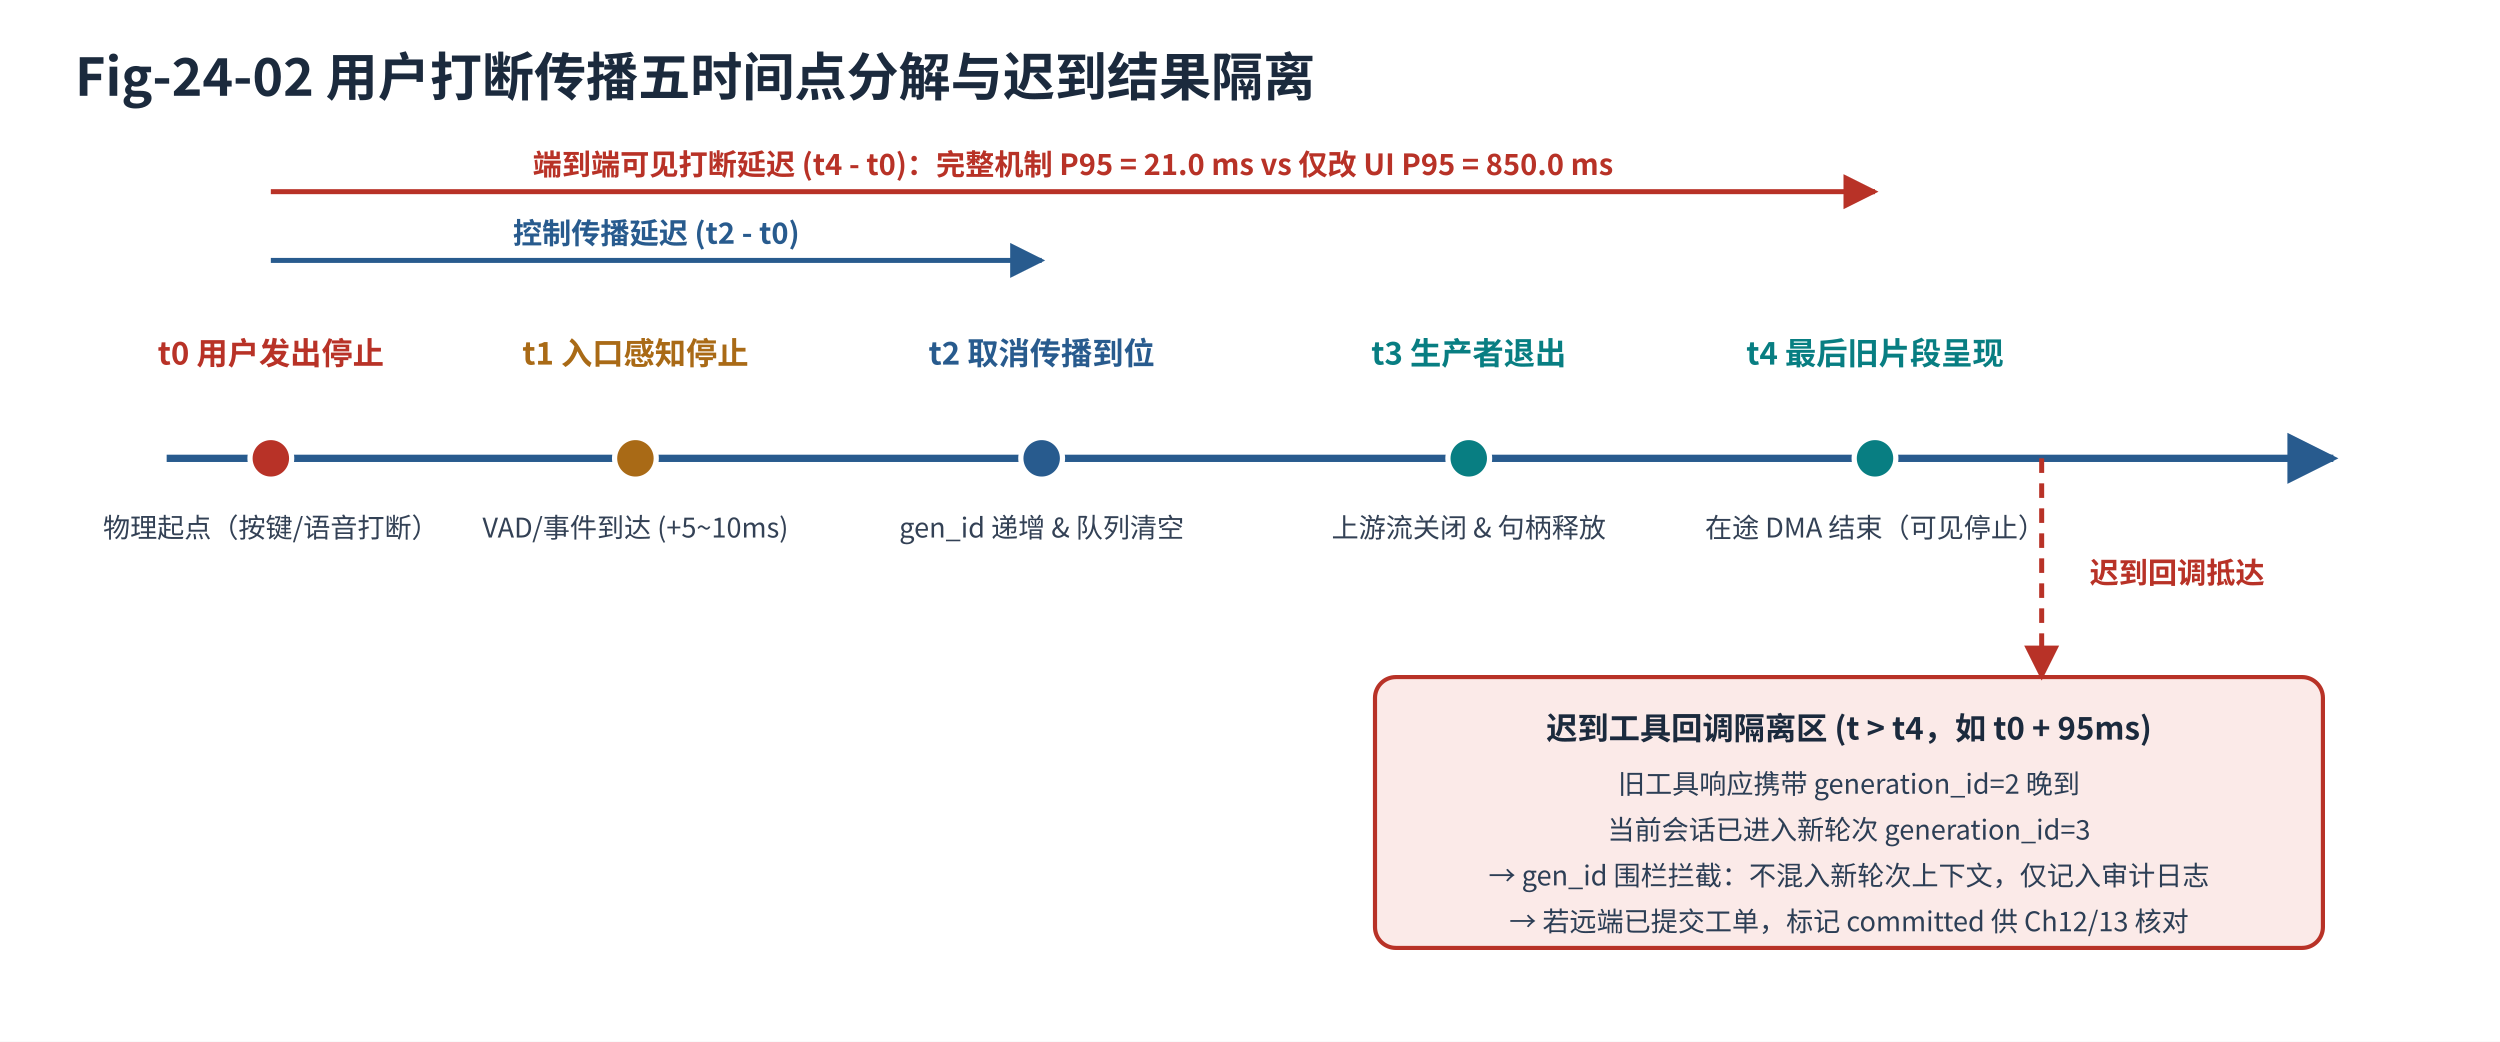
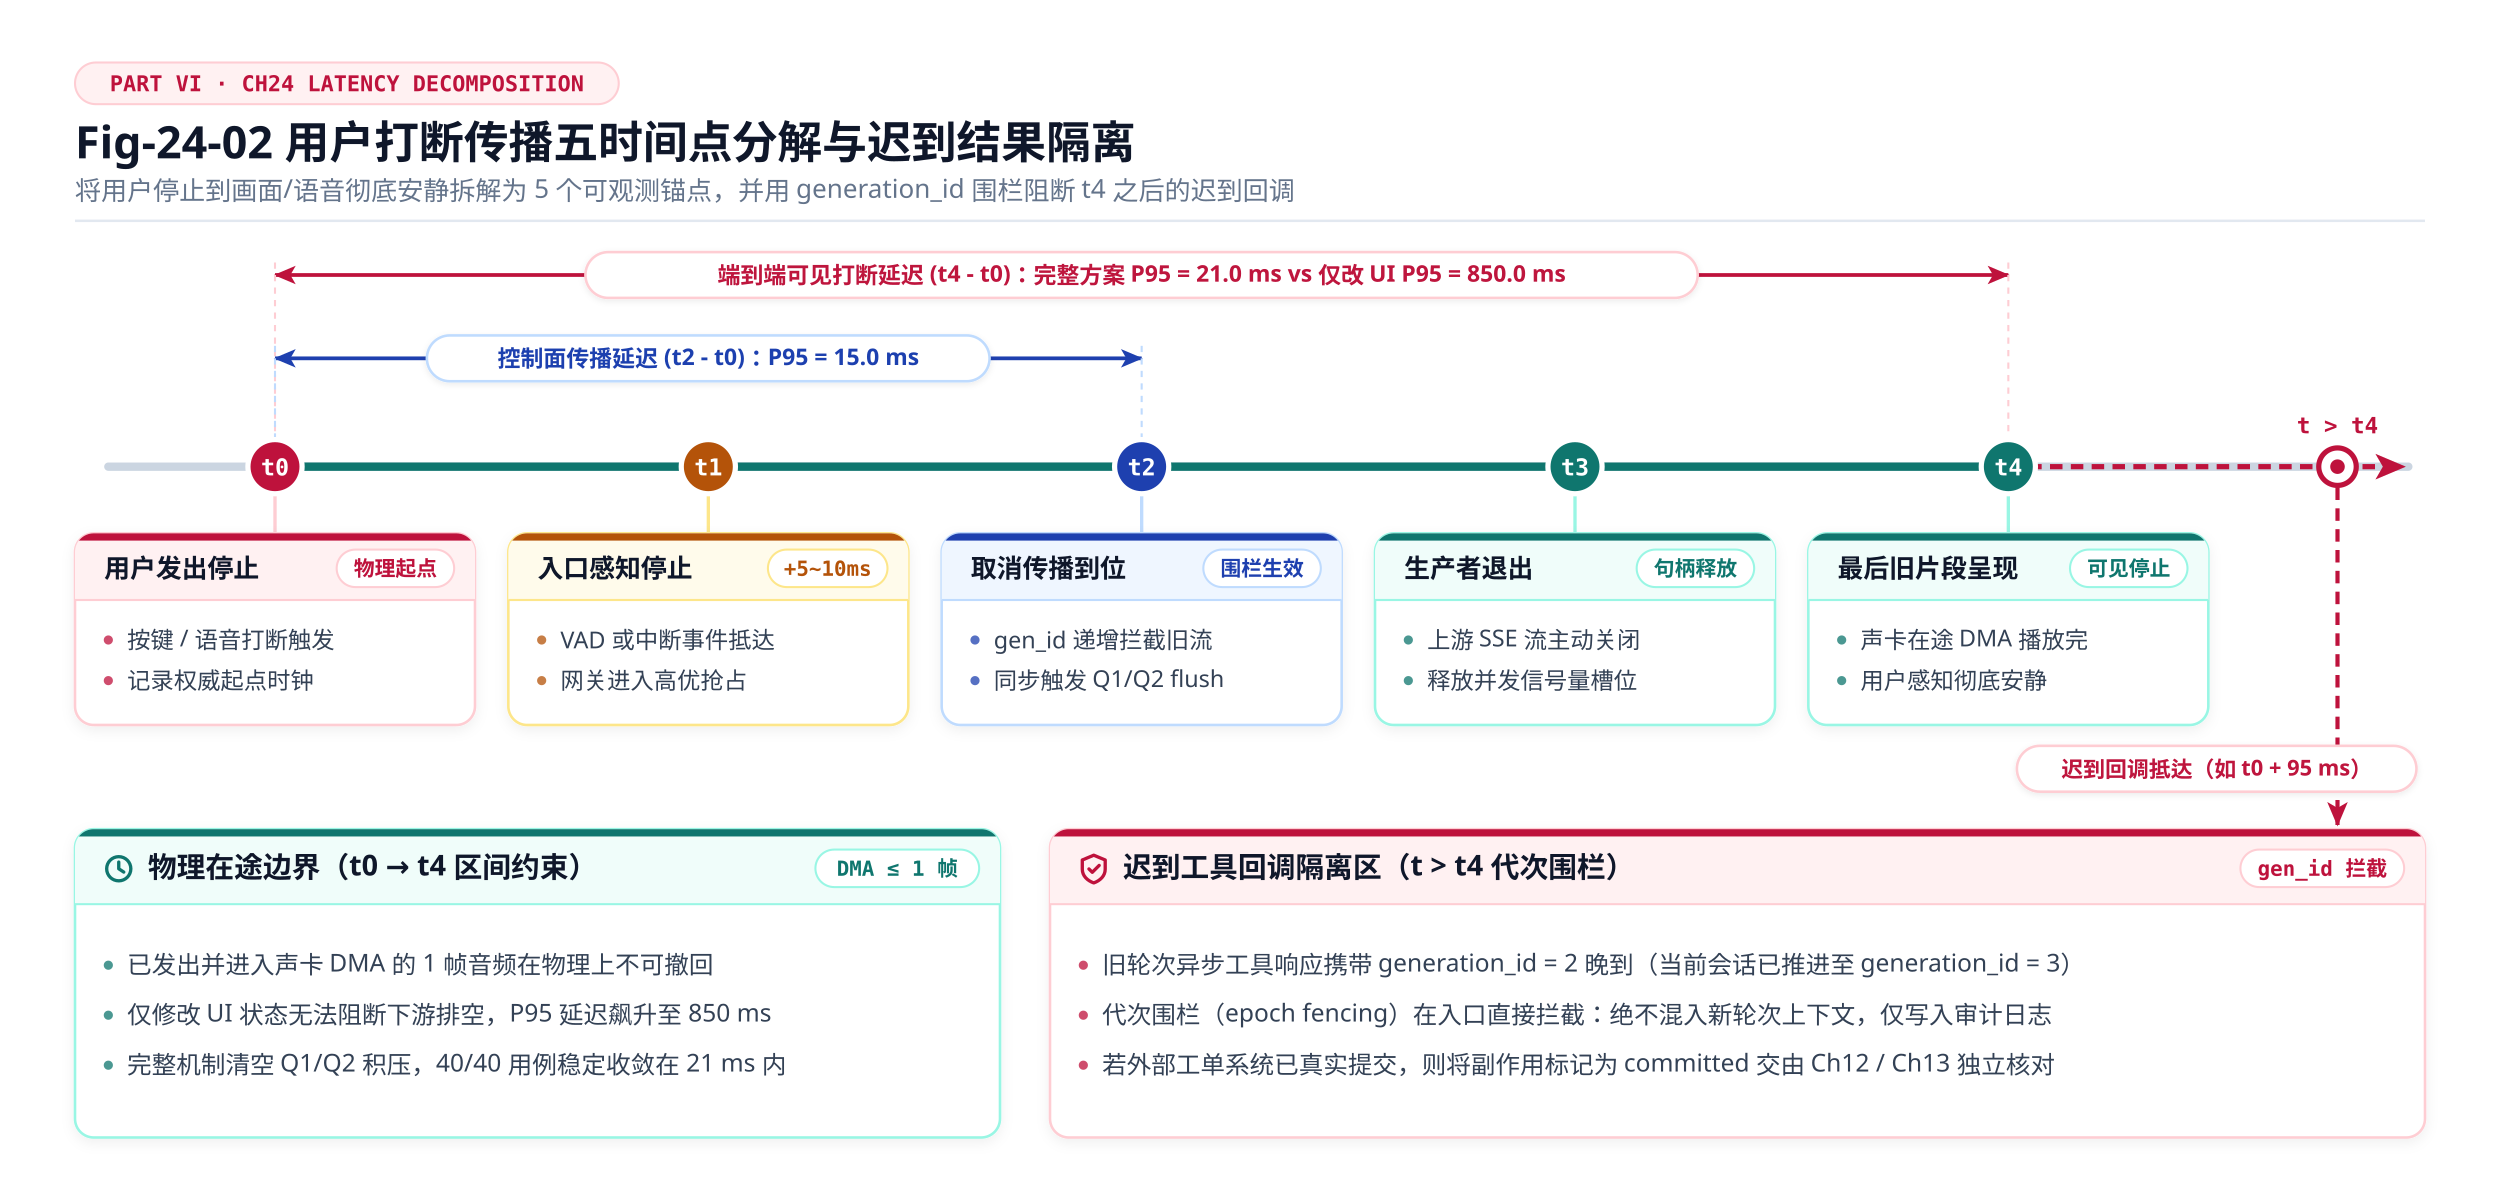
- <svg xmlns="http://www.w3.org/2000/svg" width="1200" height="500" viewBox="0 0 1200 500" role="img" aria-labelledby="title desc">
+ <svg xmlns="http://www.w3.org/2000/svg" width="1200" height="576" viewBox="0 0 1200 576" role="img" aria-labelledby="title desc">
  <defs>
-     <marker id="blue" viewBox="0 0 10 10" refX="9" refY="5" markerWidth="7" markerHeight="7" orient="auto">
-       <path d="M0 0 10 5 0 10Z" fill="#285b8e" />
-     </marker>
-     <marker id="teal" viewBox="0 0 10 10" refX="9" refY="5" markerWidth="7" markerHeight="7" orient="auto">
-       <path d="M0 0 10 5 0 10Z" fill="#087e82" />
-     </marker>
-     <marker id="amber" viewBox="0 0 10 10" refX="9" refY="5" markerWidth="7" markerHeight="7" orient="auto">
-       <path d="M0 0 10 5 0 10Z" fill="#a96a16" />
-     </marker>
-     <marker id="red" viewBox="0 0 10 10" refX="9" refY="5" markerWidth="7" markerHeight="7" orient="auto">
-       <path d="M0 0 10 5 0 10Z" fill="#b83227" />
-     </marker>
-     <marker id="gray" viewBox="0 0 10 10" refX="9" refY="5" markerWidth="7" markerHeight="7" orient="auto">
-       <path d="M0 0 10 5 0 10Z" fill="#5c6c80" />
+     <filter id="card-shadow" x="-6%" y="-6%" width="112%" height="118%">
+       <feDropShadow dx="0" dy="2" stdDeviation="3" flood-color="#0F172A" flood-opacity="0.065" />
+     </filter>
+     <filter id="pill-shadow" x="-10%" y="-20%" width="120%" height="140%">
+       <feDropShadow dx="0" dy="1" stdDeviation="1.5" flood-color="#0F172A" flood-opacity="0.08" />
+     </filter>
+     <marker id="arr-navy" viewBox="0 0 10 10" refX="8.5" refY="5" markerWidth="6.5" markerHeight="6.5" orient="auto-start-reverse">
+       <path d="M 0 1.2 L 9 5 L 0 8.8 L 2.2 5 Z" fill="#1E40AF" />
+     </marker>
+     <marker id="arr-teal" viewBox="0 0 10 10" refX="8.5" refY="5" markerWidth="6.5" markerHeight="6.5" orient="auto-start-reverse">
+       <path d="M 0 1.2 L 9 5 L 0 8.8 L 2.2 5 Z" fill="#0F766E" />
+     </marker>
+     <marker id="arr-amber" viewBox="0 0 10 10" refX="8.5" refY="5" markerWidth="6.5" markerHeight="6.5" orient="auto-start-reverse">
+       <path d="M 0 1.2 L 9 5 L 0 8.8 L 2.2 5 Z" fill="#B45309" />
+     </marker>
+     <marker id="arr-crimson" viewBox="0 0 10 10" refX="8.5" refY="5" markerWidth="6.5" markerHeight="6.5" orient="auto-start-reverse">
+       <path d="M 0 1.2 L 9 5 L 0 8.8 L 2.2 5 Z" fill="#BE123C" />
+     </marker>
+     <marker id="arr-slate" viewBox="0 0 10 10" refX="8.5" refY="5" markerWidth="6.5" markerHeight="6.5" orient="auto-start-reverse">
+       <path d="M 0 1.2 L 9 5 L 0 8.8 L 2.2 5 Z" fill="#475569" />
    </marker>
  </defs>
-   <rect width="1200" height="500" fill="#ffffff" />
-   <g font-family="Microsoft YaHei, Noto Sans CJK SC, SimHei, sans-serif" fill="#203047">
-     <text x="36" y="46" font-size="25" font-weight="700" fill="#1b2a3d">Fig-24-02 用户打断传播五时间点分解与迟到结果隔离</text>
-     <line x1="80" y1="220" x2="1120" y2="220" stroke="#285b8e" stroke-width="3.5" marker-end="url(#blue)" />
-     <circle cx="130" cy="220" r="10" fill="#b83227" stroke="#ffffff" stroke-width="2.5" />
-     <text x="130" y="175" text-anchor="middle" font-size="15" font-weight="700" fill="#b83227">t0 用户发出停止</text>
-     <text x="130" y="258" text-anchor="middle" font-size="13" fill="#334155">物理起点（按键/语音打断）</text>
-     <circle cx="305" cy="220" r="10" fill="#a96a16" stroke="#ffffff" stroke-width="2.5" />
-     <text x="305" y="175" text-anchor="middle" font-size="15" font-weight="700" fill="#a96a16">t1 入口感知停止</text>
-     <text x="305" y="258" text-anchor="middle" font-size="13" fill="#334155">VAD/事件到达 (+5~10ms)</text>
-     <circle cx="500" cy="220" r="10" fill="#285b8e" stroke="#ffffff" stroke-width="2.5" />
-     <text x="500" y="175" text-anchor="middle" font-size="15" font-weight="700" fill="#285b8e">t2 取消传播到位</text>
-     <text x="500" y="258" text-anchor="middle" font-size="13" fill="#334155">gen_id 递增 &amp; 队列清空</text>
-     <circle cx="705" cy="220" r="10" fill="#087e82" stroke="#ffffff" stroke-width="2.5" />
-     <text x="705" y="175" text-anchor="middle" font-size="15" font-weight="700" fill="#087e82">t3 生产者退出</text>
-     <text x="705" y="258" text-anchor="middle" font-size="13" fill="#334155">上游流关闭 &amp; 句柄释放</text>
-     <circle cx="900" cy="220" r="10" fill="#087e82" stroke="#ffffff" stroke-width="2.5" />
-     <text x="900" y="175" text-anchor="middle" font-size="15" font-weight="700" fill="#087e82">t4 最后旧片段呈现</text>
-     <text x="900" y="258" text-anchor="middle" font-size="13" fill="#334155">在途 DMA 结束（可见停止）</text>
-     <line x1="130" y1="125" x2="500" y2="125" stroke="#285b8e" stroke-width="2.4" marker-end="url(#blue)" />
-     <text x="315.0" y="117.0" text-anchor="middle" font-size="14" font-weight="600" fill="#285b8e">控制传播延迟 (t2 - t0)</text>
-     <line x1="130" y1="92" x2="900" y2="92" stroke="#b83227" stroke-width="2.4" marker-end="url(#red)" />
-     <text x="515.0" y="84.0" text-anchor="middle" font-size="14" font-weight="600" fill="#b83227">端到端可见打断延迟 (t4 - t0)：完整机制 P95 = 21.0 ms vs 仅改 UI P95 = 850.0 ms</text>
-     <rect x="660" y="325" width="455" height="130" rx="10" fill="#fbeae8" stroke="#b83227" stroke-width="2" />
-     <text x="887.5" y="355" text-anchor="middle" font-size="15" font-weight="700" fill="#1b2a3d">迟到工具回调隔离区 (t &gt; t4，如 t0 + 95ms)</text>
-     <text x="887.5" y="381" text-anchor="middle" font-size="13" fill="#2c3e55">旧工具响应携带 generation_id=2 晚到</text>
-     <text x="887.5" y="403" text-anchor="middle" font-size="13" fill="#2c3e55">当前会话已进入新轮次 generation_id=3</text>
-     <text x="887.5" y="425" text-anchor="middle" font-size="13" fill="#2c3e55">→ gen_id 围栏拦截：不混入新轮次上下文，仅记入审计日志</text>
-     <text x="887.5" y="447" text-anchor="middle" font-size="13" fill="#2c3e55">→ 若远端已提交工单，标记 committed 供 Ch12/13 核对</text>
-     <line x1="980" y1="220" x2="980" y2="325" stroke="#b83227" stroke-width="2.4" marker-end="url(#red)" stroke-dasharray="7 5" />
-     <text x="1045" y="280" text-anchor="middle" font-size="14" font-weight="600" fill="#b83227">迟到回调抵达</text>
+   <g font-family="'Noto Sans SC', 'Microsoft YaHei UI', 'Microsoft YaHei', sans-serif">
+     <rect width="1200" height="576" fill="#FFFFFF" />
+     <rect x="36" y="30" width="261.0" height="20" rx="10" fill="#FFF1F2" stroke="#FECDD3" stroke-width="1" />
+     <text x="166.5" y="43.8" text-anchor="middle" font-family="'Consolas', 'DejaVu Sans Mono', monospace" font-size="10.5" font-weight="700" fill="#BE123C">PART VI · CH24 LATENCY DECOMPOSITION</text>
+     <text x="36" y="76" font-size="21.5" font-weight="700" fill="#0F172A">Fig-24-02 用户打断传播五时间点分解与迟到结果隔离</text>
+     <text x="36" y="96" font-size="12.5" fill="#64748B">将用户停止到画面/语音彻底安静拆解为 5 个可观测锚点，并用 generation_id 围栏阻断 t4 之后的迟到回调</text>
+     <line x1="36" y1="106" x2="1164" y2="106" stroke="#E2E8F0" stroke-width="1.2" />
+     <line x1="132.0" y1="132" x2="964.0" y2="132" stroke="#BE123C" stroke-width="1.8" marker-start="url(#arr-crimson)" marker-end="url(#arr-crimson)" />
+     <line x1="132.0" y1="126" x2="132.0" y2="210" stroke="#FECDD3" stroke-width="1" stroke-dasharray="3 3" />
+     <line x1="964.0" y1="126" x2="964.0" y2="210" stroke="#FECDD3" stroke-width="1" stroke-dasharray="3 3" />
+     <g data-pill="true" filter="url(#pill-shadow)">
+       <rect x="281.0" y="121.0" width="533.9" height="22.0" rx="11" fill="#FFFFFF" stroke="#FECDD3" stroke-width="1.25" />
+       <text x="548.0" y="136.0" text-anchor="middle" font-size="11.0" font-weight="600" fill="#BE123C">端到端可见打断延迟 (t4 - t0)：完整方案 P95 = 21.0 ms  vs  仅改 UI P95 = 850.0 ms</text>
+     </g>
+     <line x1="132.0" y1="172" x2="548.0" y2="172" stroke="#1E40AF" stroke-width="1.8" marker-start="url(#arr-navy)" marker-end="url(#arr-navy)" />
+     <line x1="132.0" y1="166" x2="132.0" y2="210" stroke="#BFDBFE" stroke-width="1" stroke-dasharray="3 3" />
+     <line x1="548.0" y1="166" x2="548.0" y2="210" stroke="#BFDBFE" stroke-width="1" stroke-dasharray="3 3" />
+     <g data-pill="true" filter="url(#pill-shadow)">
+       <rect x="204.9" y="161.0" width="270.1" height="22.0" rx="11" fill="#FFFFFF" stroke="#BFDBFE" stroke-width="1.25" />
+       <text x="340.0" y="176.0" text-anchor="middle" font-size="11.0" font-weight="600" fill="#1E40AF">控制面传播延迟 (t2 - t0)：P95 = 15.0 ms</text>
+     </g>
+     <line x1="52" y1="224" x2="1156" y2="224" stroke="#CBD5E1" stroke-width="4" stroke-linecap="round" />
+     <line x1="132.0" y1="224" x2="964.0" y2="224" stroke="#0F766E" stroke-width="4" />
+     <line x1="964.0" y1="224" x2="1154" y2="224" stroke="#BE123C" stroke-width="2.5" stroke-dasharray="6 4" marker-end="url(#arr-crimson)" />
+     <line x1="132.0" y1="236" x2="132.0" y2="256" stroke="#FECDD3" stroke-width="1.6" />
+     <circle cx="132.0" cy="224" r="13" fill="#BE123C" stroke="#FFFFFF" stroke-width="2.5" />
+     <text x="132.0" y="228.2" text-anchor="middle" font-family="'Consolas', 'DejaVu Sans Mono', monospace" font-size="11.2" font-weight="700" fill="#FFFFFF">t0</text>
+     <g data-card-group="m0">
+       <clipPath id="clip-m0">
+         <rect x="36.0" y="256.0" width="192.0" height="92.0" rx="9" />
+       </clipPath>
+       <rect data-card="m0" x="36.0" y="256.0" width="192.0" height="92.0" rx="9" fill="#FFFFFF" stroke="#FECDD3" stroke-width="1.25" filter="url(#card-shadow)" />
+       <g clip-path="url(#clip-m0)">
+         <rect x="36.0" y="256.0" width="192.0" height="32.0" fill="#FFF1F2" />
+         <rect x="36.0" y="256.0" width="192.0" height="3.5" fill="#BE123C" />
+         <line x1="36.0" y1="288.0" x2="228.0" y2="288.0" stroke="#FECDD3" stroke-width="1" />
+       </g>
+       <text data-in="m0" x="50.0" y="277.2" font-size="12.4" font-weight="700" fill="#0F172A">用户发出停止</text>
+       <rect x="161.6" y="263.8" width="56.4" height="18" rx="9" fill="#FFFFFF" stroke="#FECDD3" stroke-width="1" />
+       <text data-in="m0" x="189.8" y="276.4" text-anchor="middle" font-family="'Consolas', 'DejaVu Sans Mono', monospace" font-size="10.0" font-weight="700" fill="#BE123C">物理起点</text>
+       <circle cx="52.0" cy="307.2" r="2.2" fill="#BE123C" fill-opacity="0.75" />
+       <text data-in="m0" x="61.0" y="311.2" font-size="11.2" fill="#334155">按键 / 语音打断触发</text>
+       <circle cx="52.0" cy="326.7" r="2.2" fill="#BE123C" fill-opacity="0.75" />
+       <text data-in="m0" x="61.0" y="330.7" font-size="11.2" fill="#334155">记录权威起点时钟</text>
+     </g>
+     <line x1="340.0" y1="236" x2="340.0" y2="256" stroke="#FDE68A" stroke-width="1.6" />
+     <circle cx="340.0" cy="224" r="13" fill="#B45309" stroke="#FFFFFF" stroke-width="2.5" />
+     <text x="340.0" y="228.2" text-anchor="middle" font-family="'Consolas', 'DejaVu Sans Mono', monospace" font-size="11.2" font-weight="700" fill="#FFFFFF">t1</text>
+     <g data-card-group="m1">
+       <clipPath id="clip-m1">
+         <rect x="244.0" y="256.0" width="192.0" height="92.0" rx="9" />
+       </clipPath>
+       <rect data-card="m1" x="244.0" y="256.0" width="192.0" height="92.0" rx="9" fill="#FFFFFF" stroke="#FDE68A" stroke-width="1.25" filter="url(#card-shadow)" />
+       <g clip-path="url(#clip-m1)">
+         <rect x="244.0" y="256.0" width="192.0" height="32.0" fill="#FFFBEB" />
+         <rect x="244.0" y="256.0" width="192.0" height="3.5" fill="#B45309" />
+         <line x1="244.0" y1="288.0" x2="436.0" y2="288.0" stroke="#FDE68A" stroke-width="1" />
+       </g>
+       <text data-in="m1" x="258.0" y="277.2" font-size="12.4" font-weight="700" fill="#0F172A">入口感知停止</text>
+       <rect x="368.6" y="263.8" width="57.4" height="18" rx="9" fill="#FFFFFF" stroke="#FDE68A" stroke-width="1" />
+       <text data-in="m1" x="397.3" y="276.4" text-anchor="middle" font-family="'Consolas', 'DejaVu Sans Mono', monospace" font-size="10.0" font-weight="700" fill="#B45309">+5~10ms</text>
+       <circle cx="260.0" cy="307.2" r="2.2" fill="#B45309" fill-opacity="0.75" />
+       <text data-in="m1" x="269.0" y="311.2" font-size="11.2" fill="#334155">VAD 或中断事件抵达</text>
+       <circle cx="260.0" cy="326.7" r="2.2" fill="#B45309" fill-opacity="0.75" />
+       <text data-in="m1" x="269.0" y="330.7" font-size="11.2" fill="#334155">网关进入高优抢占</text>
+     </g>
+     <line x1="548.0" y1="236" x2="548.0" y2="256" stroke="#BFDBFE" stroke-width="1.6" />
+     <circle cx="548.0" cy="224" r="13" fill="#1E40AF" stroke="#FFFFFF" stroke-width="2.5" />
+     <text x="548.0" y="228.2" text-anchor="middle" font-family="'Consolas', 'DejaVu Sans Mono', monospace" font-size="11.2" font-weight="700" fill="#FFFFFF">t2</text>
+     <g data-card-group="m2">
+       <clipPath id="clip-m2">
+         <rect x="452.0" y="256.0" width="192.0" height="92.0" rx="9" />
+       </clipPath>
+       <rect data-card="m2" x="452.0" y="256.0" width="192.0" height="92.0" rx="9" fill="#FFFFFF" stroke="#BFDBFE" stroke-width="1.25" filter="url(#card-shadow)" />
+       <g clip-path="url(#clip-m2)">
+         <rect x="452.0" y="256.0" width="192.0" height="32.0" fill="#EFF6FF" />
+         <rect x="452.0" y="256.0" width="192.0" height="3.5" fill="#1E40AF" />
+         <line x1="452.0" y1="288.0" x2="644.0" y2="288.0" stroke="#BFDBFE" stroke-width="1" />
+       </g>
+       <text data-in="m2" x="466.0" y="277.2" font-size="12.4" font-weight="700" fill="#0F172A">取消传播到位</text>
+       <rect x="577.6" y="263.8" width="56.4" height="18" rx="9" fill="#FFFFFF" stroke="#BFDBFE" stroke-width="1" />
+       <text data-in="m2" x="605.8" y="276.4" text-anchor="middle" font-family="'Consolas', 'DejaVu Sans Mono', monospace" font-size="10.0" font-weight="700" fill="#1E40AF">围栏生效</text>
+       <circle cx="468.0" cy="307.2" r="2.2" fill="#1E40AF" fill-opacity="0.75" />
+       <text data-in="m2" x="477.0" y="311.2" font-size="11.2" fill="#334155">gen_id 递增拦截旧流</text>
+       <circle cx="468.0" cy="326.7" r="2.2" fill="#1E40AF" fill-opacity="0.75" />
+       <text data-in="m2" x="477.0" y="330.7" font-size="11.2" fill="#334155">同步触发 Q1/Q2 flush</text>
+     </g>
+     <line x1="756.0" y1="236" x2="756.0" y2="256" stroke="#99F6E4" stroke-width="1.6" />
+     <circle cx="756.0" cy="224" r="13" fill="#0F766E" stroke="#FFFFFF" stroke-width="2.5" />
+     <text x="756.0" y="228.2" text-anchor="middle" font-family="'Consolas', 'DejaVu Sans Mono', monospace" font-size="11.2" font-weight="700" fill="#FFFFFF">t3</text>
+     <g data-card-group="m3">
+       <clipPath id="clip-m3">
+         <rect x="660.0" y="256.0" width="192.0" height="92.0" rx="9" />
+       </clipPath>
+       <rect data-card="m3" x="660.0" y="256.0" width="192.0" height="92.0" rx="9" fill="#FFFFFF" stroke="#99F6E4" stroke-width="1.25" filter="url(#card-shadow)" />
+       <g clip-path="url(#clip-m3)">
+         <rect x="660.0" y="256.0" width="192.0" height="32.0" fill="#F0FDFA" />
+         <rect x="660.0" y="256.0" width="192.0" height="3.5" fill="#0F766E" />
+         <line x1="660.0" y1="288.0" x2="852.0" y2="288.0" stroke="#99F6E4" stroke-width="1" />
+       </g>
+       <text data-in="m3" x="674.0" y="277.2" font-size="12.4" font-weight="700" fill="#0F172A">生产者退出</text>
+       <rect x="785.6" y="263.8" width="56.4" height="18" rx="9" fill="#FFFFFF" stroke="#99F6E4" stroke-width="1" />
+       <text data-in="m3" x="813.8" y="276.4" text-anchor="middle" font-family="'Consolas', 'DejaVu Sans Mono', monospace" font-size="10.0" font-weight="700" fill="#0F766E">句柄释放</text>
+       <circle cx="676.0" cy="307.2" r="2.2" fill="#0F766E" fill-opacity="0.75" />
+       <text data-in="m3" x="685.0" y="311.2" font-size="11.2" fill="#334155">上游 SSE 流主动关闭</text>
+       <circle cx="676.0" cy="326.7" r="2.2" fill="#0F766E" fill-opacity="0.75" />
+       <text data-in="m3" x="685.0" y="330.7" font-size="11.2" fill="#334155">释放并发信号量槽位</text>
+     </g>
+     <line x1="964.0" y1="236" x2="964.0" y2="256" stroke="#99F6E4" stroke-width="1.6" />
+     <circle cx="964.0" cy="224" r="13" fill="#0F766E" stroke="#FFFFFF" stroke-width="2.5" />
+     <text x="964.0" y="228.2" text-anchor="middle" font-family="'Consolas', 'DejaVu Sans Mono', monospace" font-size="11.2" font-weight="700" fill="#FFFFFF">t4</text>
+     <g data-card-group="m4">
+       <clipPath id="clip-m4">
+         <rect x="868.0" y="256.0" width="192.0" height="92.0" rx="9" />
+       </clipPath>
+       <rect data-card="m4" x="868.0" y="256.0" width="192.0" height="92.0" rx="9" fill="#FFFFFF" stroke="#99F6E4" stroke-width="1.25" filter="url(#card-shadow)" />
+       <g clip-path="url(#clip-m4)">
+         <rect x="868.0" y="256.0" width="192.0" height="32.0" fill="#F0FDFA" />
+         <rect x="868.0" y="256.0" width="192.0" height="3.5" fill="#0F766E" />
+         <line x1="868.0" y1="288.0" x2="1060.0" y2="288.0" stroke="#99F6E4" stroke-width="1" />
+       </g>
+       <text data-in="m4" x="882.0" y="277.2" font-size="12.4" font-weight="700" fill="#0F172A">最后旧片段呈现</text>
+       <rect x="993.6" y="263.8" width="56.4" height="18" rx="9" fill="#FFFFFF" stroke="#99F6E4" stroke-width="1" />
+       <text data-in="m4" x="1021.8" y="276.4" text-anchor="middle" font-family="'Consolas', 'DejaVu Sans Mono', monospace" font-size="10.0" font-weight="700" fill="#0F766E">可见停止</text>
+       <circle cx="884.0" cy="307.2" r="2.2" fill="#0F766E" fill-opacity="0.75" />
+       <text data-in="m4" x="893.0" y="311.2" font-size="11.2" fill="#334155">声卡在途 DMA 播放完</text>
+       <circle cx="884.0" cy="326.7" r="2.2" fill="#0F766E" fill-opacity="0.75" />
+       <text data-in="m4" x="893.0" y="330.7" font-size="11.2" fill="#334155">用户感知彻底安静</text>
+     </g>
+     <circle cx="1122.0" cy="224" r="9" fill="#FFFFFF" stroke="#BE123C" stroke-width="2.5" />
+     <circle cx="1122.0" cy="224" r="3.5" fill="#BE123C" />
+     <text x="1122.0" y="208" text-anchor="middle" font-family="'Consolas', 'DejaVu Sans Mono', monospace" font-size="10.8" font-weight="700" fill="#BE123C">t &gt; t4</text>
+     <path d="M 1122.0 234.0 L 1122.0 396.0" fill="none" stroke="#BE123C" stroke-width="2" stroke-dasharray="6 4" marker-end="url(#arr-crimson)" />
+     <g data-pill="true" filter="url(#pill-shadow)">
+       <rect x="968.1" y="358.0" width="191.8" height="22.0" rx="11" fill="#FFFFFF" stroke="#FECDD3" stroke-width="1.25" />
+       <text x="1064.0" y="373.0" text-anchor="middle" font-size="10.5" font-weight="600" fill="#BE123C">迟到回调抵达（如 t0 + 95 ms）</text>
+     </g>
+     <g data-card-group="phys">
+       <clipPath id="clip-phys">
+         <rect x="36.0" y="398.0" width="444.0" height="148.0" rx="9" />
+       </clipPath>
+       <rect data-card="phys" x="36.0" y="398.0" width="444.0" height="148.0" rx="9" fill="#FFFFFF" stroke="#99F6E4" stroke-width="1.25" filter="url(#card-shadow)" />
+       <g clip-path="url(#clip-phys)">
+         <rect x="36.0" y="398.0" width="444.0" height="36.0" fill="#F0FDFA" />
+         <rect x="36.0" y="398.0" width="444.0" height="3.5" fill="#0F766E" />
+         <line x1="36.0" y1="434.0" x2="480.0" y2="434.0" stroke="#99F6E4" stroke-width="1" />
+       </g>
+       <g transform="translate(49.0,409.0)">
+         <circle cx="8" cy="8" r="5.8" stroke="#0F766E" stroke-width="1.6" stroke-linecap="round" stroke-linejoin="round" fill="none" />
+         <path d="M8 4.8 V8 L10.4 9.6" stroke="#0F766E" stroke-width="1.6" stroke-linecap="round" stroke-linejoin="round" fill="none" />
+       </g>
+       <text data-in="phys" x="71.0" y="421.2" font-size="13.8" font-weight="700" fill="#0F172A">物理在途边界（t0 → t4 区间约束）</text>
+       <rect x="391.4" y="407.8" width="78.6" height="18" rx="9" fill="#FFFFFF" stroke="#99F6E4" stroke-width="1" />
+       <text data-in="phys" x="430.7" y="420.4" text-anchor="middle" font-family="'Consolas', 'DejaVu Sans Mono', monospace" font-size="10.0" font-weight="700" fill="#0F766E">DMA ≤ 1 帧</text>
+       <circle cx="52.0" cy="463.3" r="2.2" fill="#0F766E" fill-opacity="0.75" />
+       <text data-in="phys" x="61.0" y="467.3" font-size="11.8" fill="#334155">已发出并进入声卡 DMA 的 1 帧音频在物理上不可撤回</text>
+       <circle cx="52.0" cy="487.3" r="2.2" fill="#0F766E" fill-opacity="0.75" />
+       <text data-in="phys" x="61.0" y="491.3" font-size="11.8" fill="#334155">仅修改 UI 状态无法阻断下游排空，P95 延迟飙升至 850 ms</text>
+       <circle cx="52.0" cy="511.3" r="2.2" fill="#0F766E" fill-opacity="0.75" />
+       <text data-in="phys" x="61.0" y="515.3" font-size="11.8" fill="#334155">完整机制清空 Q1/Q2 积压，40/40 用例稳定收敛在 21 ms 内</text>
+     </g>
+     <g data-card-group="late">
+       <clipPath id="clip-late">
+         <rect x="504.0" y="398.0" width="660.0" height="148.0" rx="9" />
+       </clipPath>
+       <rect data-card="late" x="504.0" y="398.0" width="660.0" height="148.0" rx="9" fill="#FFFFFF" stroke="#FECDD3" stroke-width="1.25" filter="url(#card-shadow)" />
+       <g clip-path="url(#clip-late)">
+         <rect x="504.0" y="398.0" width="660.0" height="36.0" fill="#FFF1F2" />
+         <rect x="504.0" y="398.0" width="660.0" height="3.5" fill="#BE123C" />
+         <line x1="504.0" y1="434.0" x2="1164.0" y2="434.0" stroke="#FECDD3" stroke-width="1" />
+       </g>
+       <g transform="translate(517.0,409.0)">
+         <path d="M8 1.5 L13.5 3.8 V8.2 C13.5 11.4 11.1 13.7 8 14.8 C4.9 13.7 2.5 11.4 2.5 8.2 V3.8 Z" stroke="#BE123C" stroke-width="1.6" stroke-linecap="round" stroke-linejoin="round" fill="none" />
+         <path d="M5.7 8.1 L7.3 9.7 L10.6 6.4" stroke="#BE123C" stroke-width="1.6" stroke-linecap="round" stroke-linejoin="round" fill="none" />
+       </g>
+       <text data-in="late" x="539.0" y="421.2" font-size="13.8" font-weight="700" fill="#0F172A">迟到工具回调隔离区（t &gt; t4 代次围栏）</text>
+       <rect x="1075.4" y="407.8" width="78.6" height="18" rx="9" fill="#FFFFFF" stroke="#FECDD3" stroke-width="1" />
+       <text data-in="late" x="1114.7" y="420.4" text-anchor="middle" font-family="'Consolas', 'DejaVu Sans Mono', monospace" font-size="10.0" font-weight="700" fill="#BE123C">gen_id 拦截</text>
+       <circle cx="520.0" cy="463.3" r="2.2" fill="#BE123C" fill-opacity="0.75" />
+       <text data-in="late" x="529.0" y="467.3" font-size="11.8" fill="#334155">旧轮次异步工具响应携带 generation_id = 2 晚到（当前会话已推进至 generation_id = 3）</text>
+       <circle cx="520.0" cy="487.3" r="2.2" fill="#BE123C" fill-opacity="0.75" />
+       <text data-in="late" x="529.0" y="491.3" font-size="11.8" fill="#334155">代次围栏（epoch fencing）在入口直接拦截：绝不混入新轮次上下文，仅写入审计日志</text>
+       <circle cx="520.0" cy="511.3" r="2.2" fill="#BE123C" fill-opacity="0.75" />
+       <text data-in="late" x="529.0" y="515.3" font-size="11.8" fill="#334155">若外部工单系统已真实提交，则将副作用标记为 committed 交由 Ch12 / Ch13 独立核对</text>
+     </g>
  </g>
</svg>
